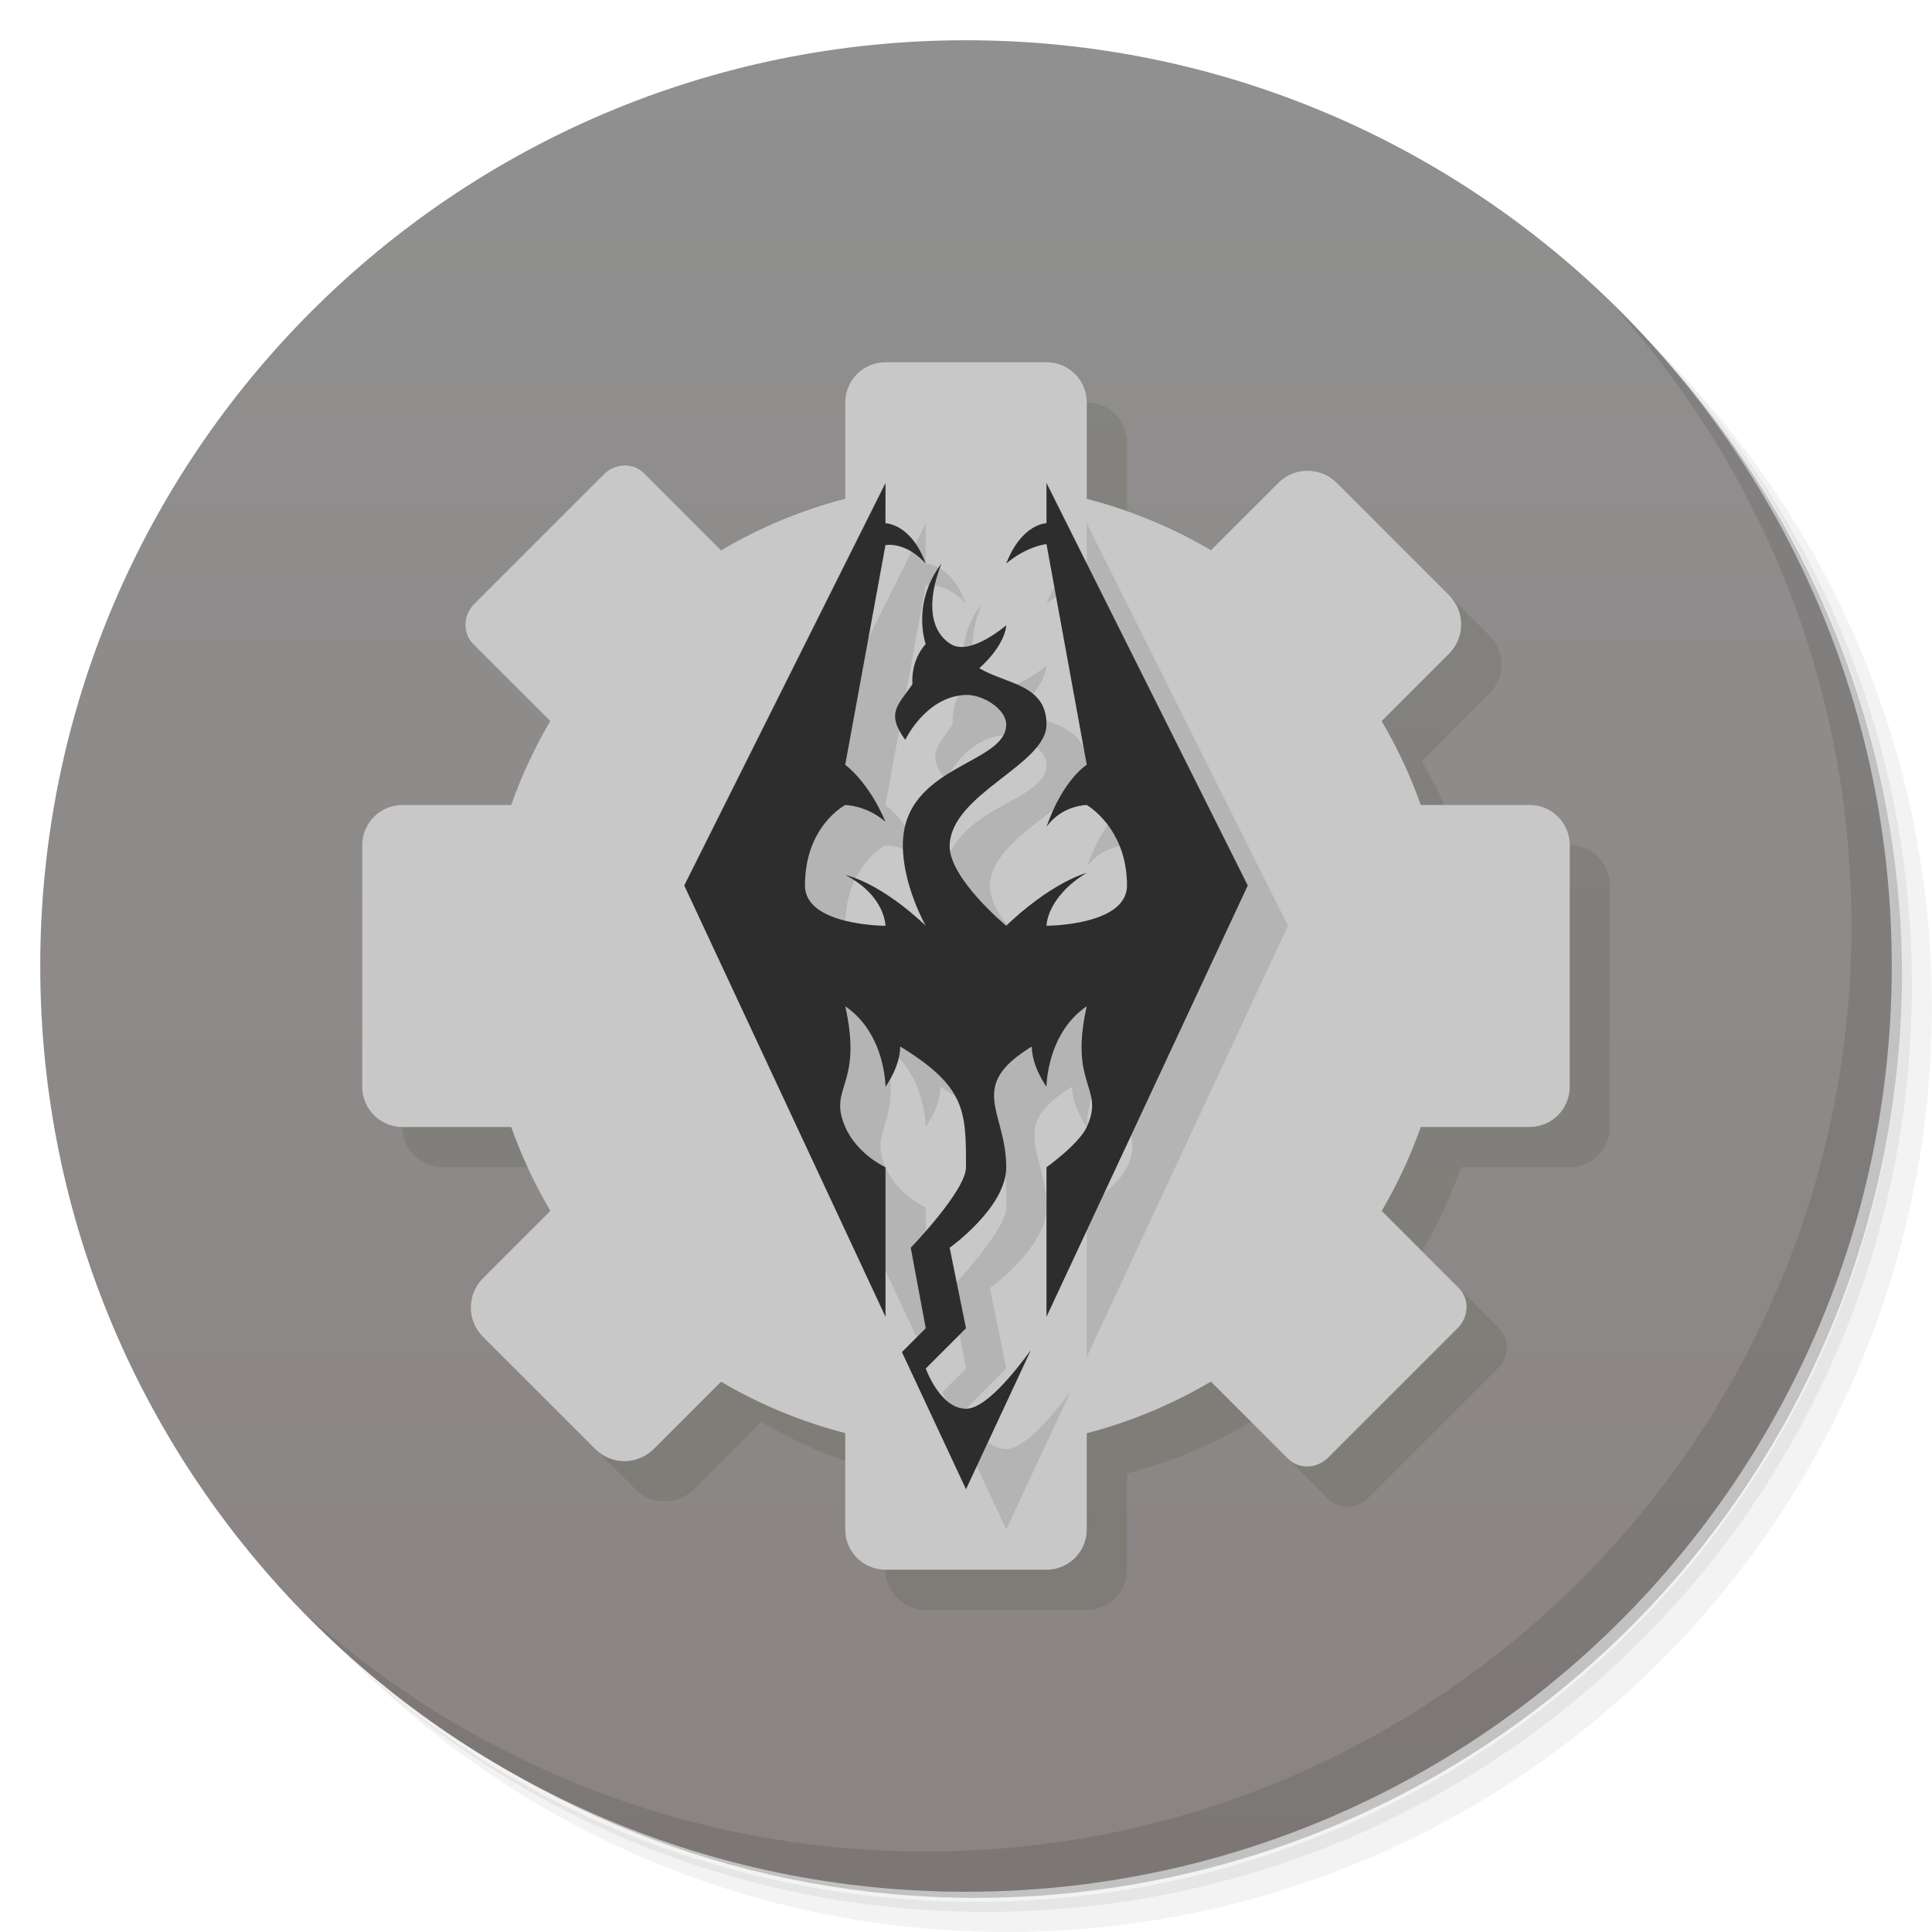
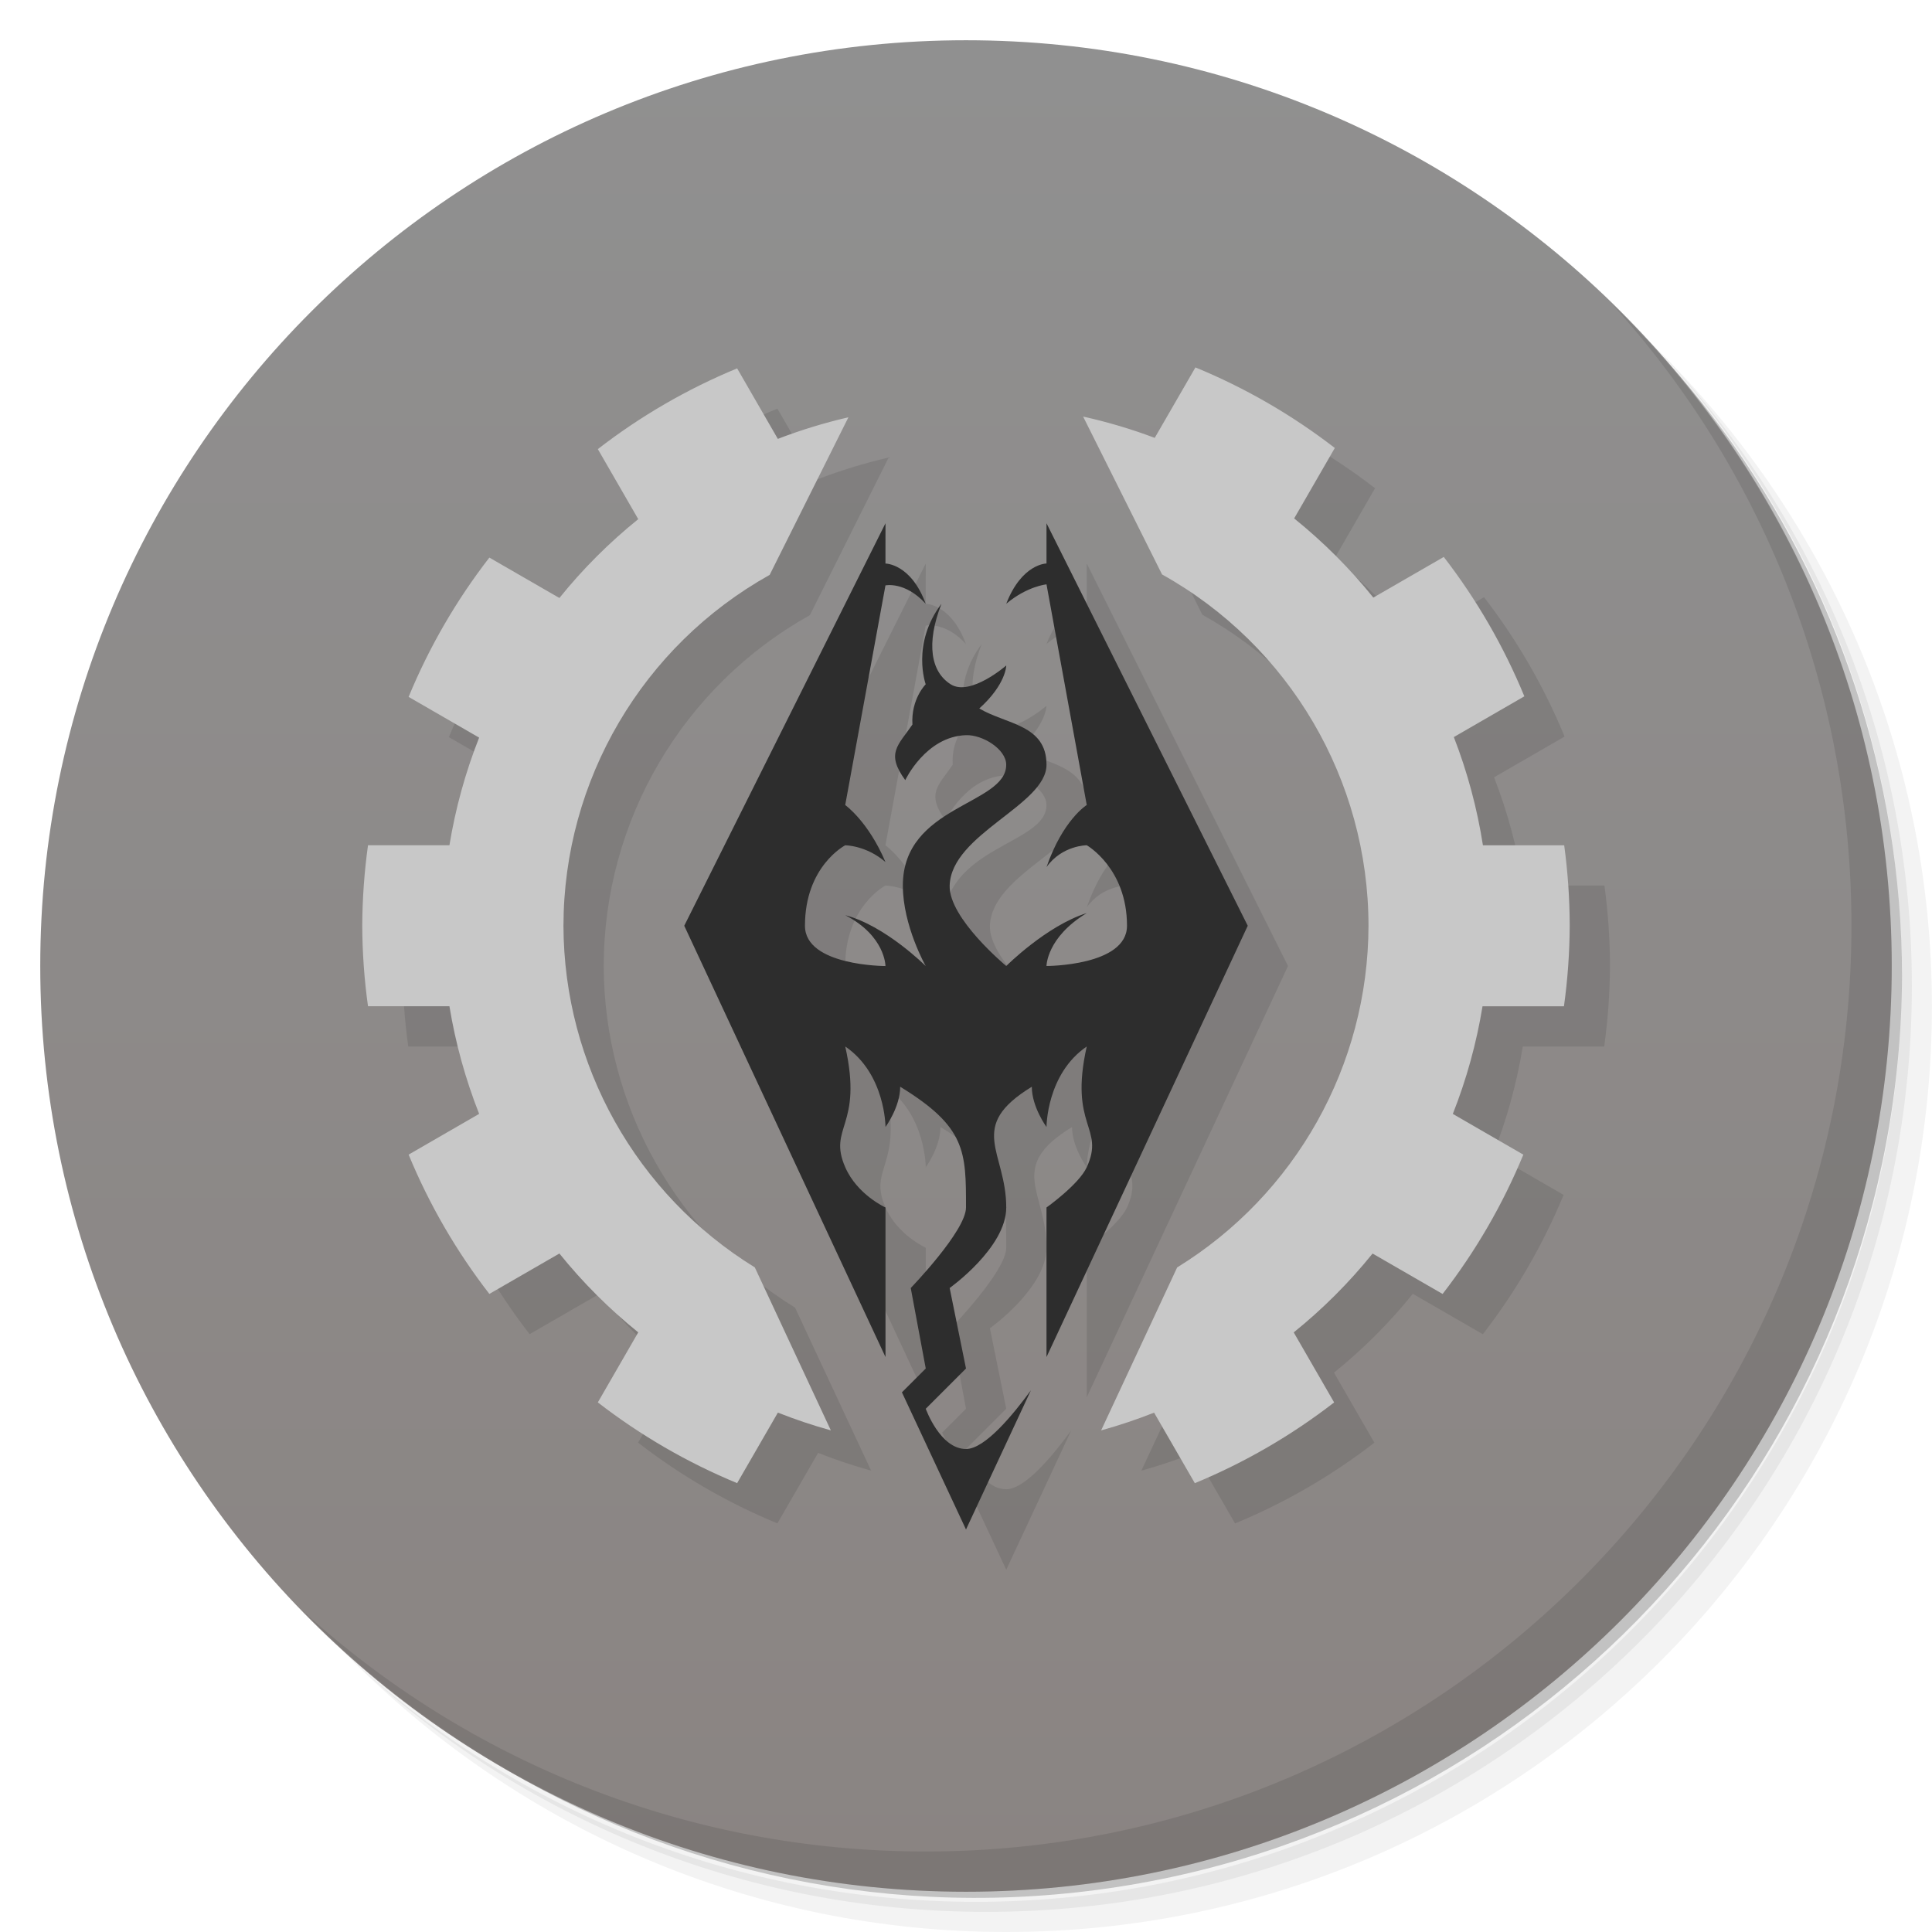
<svg xmlns="http://www.w3.org/2000/svg" version="1.1" viewBox="0 0 48 48">
  <defs>
    <linearGradient id="linearGradient3764" x1="1" x2="47" gradientTransform="matrix(0 -1 1 0 -1.5e-6 48)" gradientUnits="userSpaceOnUse">
      <stop style="stop-color:#8a8482" offset="0" />
      <stop style="stop-color:#909090" offset="1" />
    </linearGradient>
  </defs>
  <path d="m36.31 5c5.859 4.062 9.688 10.831 9.688 18.5 0 12.426-10.07 22.5-22.5 22.5-7.669 0-14.438-3.828-18.5-9.688 1.037 1.822 2.306 3.499 3.781 4.969 4.085 3.712 9.514 5.969 15.469 5.969 12.703 0 23-10.298 23-23 0-5.954-2.256-11.384-5.969-15.469-1.469-1.475-3.147-2.744-4.969-3.781zm4.969 3.781c3.854 4.113 6.219 9.637 6.219 15.719 0 12.703-10.297 23-23 23-6.081 0-11.606-2.364-15.719-6.219 4.16 4.144 9.883 6.719 16.219 6.719 12.703 0 23-10.298 23-23 0-6.335-2.575-12.06-6.719-16.219z" style="opacity:.05" />
  <path d="m41.28 8.781c3.712 4.085 5.969 9.514 5.969 15.469 0 12.703-10.297 23-23 23-5.954 0-11.384-2.256-15.469-5.969 4.113 3.854 9.637 6.219 15.719 6.219 12.703 0 23-10.298 23-23 0-6.081-2.364-11.606-6.219-15.719z" style="opacity:.1" />
  <path d="m31.25 2.375c8.615 3.154 14.75 11.417 14.75 21.13 0 12.426-10.07 22.5-22.5 22.5-9.708 0-17.971-6.135-21.12-14.75a23 23 0 0 0 44.875-7 23 23 0 0 0-16-21.875z" style="opacity:.2" />
  <path d="m24 1c12.703 0 23 10.297 23 23s-10.297 23-23 23-23-10.297-23-23 10.297-23 23-23z" style="fill:url(#linearGradient3764)" />
  <path d="m40.03 7.531c3.712 4.084 5.969 9.514 5.969 15.469 0 12.703-10.297 23-23 23-5.954 0-11.384-2.256-15.469-5.969 4.178 4.291 10.01 6.969 16.469 6.969 12.703 0 23-10.298 23-23 0-6.462-2.677-12.291-6.969-16.469z" style="opacity:.1" />
-   <path d="m23 10c-0.554 0-1 0.446-1 1v2.391a12 12 0 0 0-3.084 1.283l-1.916-1.916c-0.269-0.269-0.715-0.256-1 0.029l-3.213 3.213c-0.285 0.285-0.298 0.731-0.029 1l1.914 1.914a12 12 0 0 0-0.971 2.086h-2.701c-0.554 0-1 0.446-1 1v6c0 0.554 0.446 1 1 1h2.701a12 12 0 0 0 0.973 2.084l-1.674 1.674c-0.403 0.403-0.403 1.052 0 1.455l2.787 2.787c0.403 0.403 1.052 0.403 1.455 0l1.672-1.672a12 12 0 0 0 3.086 1.277v2.394c0 0.554 0.446 1 1 1h4c0.554 0 1-0.446 1-1v-2.391a12 12 0 0 0 3.084-1.283l1.916 1.916c0.269 0.269 0.715 0.256 1-0.029l3.213-3.213c0.285-0.285 0.298-0.731 0.029-1l-1.914-1.914a12 12 0 0 0 0.971-2.086h2.701c0.554 0 1-0.446 1-1v-6c0-0.554-0.446-1-1-1h-2.701a12 12 0 0 0-0.973-2.084l1.674-1.674c0.403-0.403 0.403-1.052 0-1.455l-2.787-2.787c-0.403-0.403-1.052-0.403-1.455 0l-1.672 1.672a12 12 0 0 0-3.086-1.277v-2.394c0-0.554-0.446-1-1-1z" style="fill:#171c00;opacity:.1" />
-   <path d="m22 9c-0.554 0-1 0.446-1 1v2.391a12 12 0 0 0-3.084 1.283l-1.916-1.916c-0.269-0.269-0.715-0.256-1 0.029l-3.213 3.213c-0.285 0.285-0.298 0.731-0.029 1l1.914 1.914a12 12 0 0 0-0.971 2.086h-2.701c-0.554 0-1 0.446-1 1v6c0 0.554 0.446 1 1 1h2.701a12 12 0 0 0 0.973 2.084l-1.674 1.674c-0.403 0.403-0.403 1.052 0 1.455l2.787 2.787c0.403 0.403 1.052 0.403 1.455 0l1.672-1.672a12 12 0 0 0 3.086 1.277v2.394c0 0.554 0.446 1 1 1h4c0.554 0 1-0.446 1-1v-2.391a12 12 0 0 0 3.084-1.283l1.916 1.916c0.269 0.269 0.715 0.256 1-0.029l3.213-3.213c0.285-0.285 0.298-0.731 0.029-1l-1.914-1.914a12 12 0 0 0 0.971-2.086h2.701c0.554 0 1-0.446 1-1v-6c0-0.554-0.446-1-1-1h-2.701a12 12 0 0 0-0.973-2.084l1.674-1.674c0.403-0.403 0.403-1.052 0-1.455l-2.787-2.787c-0.403-0.403-1.052-0.403-1.455 0l-1.672 1.672a12 12 0 0 0-3.086-1.277v-2.394c0-0.554-0.446-1-1-1z" style="fill:#c8c8c8" />
-   <path d="m23 13-5 10 5 10.715v-3.715s-0.702-0.317-1-1c-0.441-1.008 0.449-1 0-3 1 0.682 1 2 1 2s0.365-0.498 0.365-1c1.636 1 1.635 1.608 1.635 3 0 0.58-1.373 2-1.373 2l0.373 2-0.592 0.592 1.592 3.408 1.613-3.459c-0.434 0.593-1.137 1.459-1.613 1.459-0.644 0-1-1-1-1l1-1-0.406-2s1.406-1 1.406-2c0-1.392-1.001-2 0.635-3 0 0.502 0.365 1 0.365 1s0-1.318 1-2c-0.449 2 0.459 2 0 3-0.197 0.428-1 1-1 1v3.715l5-10.715-5-10v1s-0.612 0-1 1c0.519-0.436 1-0.482 1-0.482l1 5.482s-0.592 0.365-1 1.543c0.385-0.542 1-0.543 1-0.543s1 0.568 1 2c0 1-2 1-2 1s0-0.709 1-1.315c-1 0.314-2 1.315-2 1.315s-1.432-1.185-1.406-2c0.04-1.281 2.406-2 2.406-3s-1-1-1.67-1.398c0.669-0.602 0.67-1.068 0.67-1.068s-0.892 0.777-1.381 0.467-0.618-1-0.229-2c-0.755 1-0.391 2-0.391 2s-0.368 0.364-0.33 1c-0.353 0.517-0.669 0.711-0.178 1.381-1e-6 0 0.508-1.084 1.508-1.117 0.414-0.014 1 0.349 1 0.736 0 1-2.568 1-2.568 3 0 1 0.568 2 0.568 2s-1-1.001-2-1.264c1 0.517 1 1.264 1 1.264s-2 0-2-1c0-1.483 1-2 1-2s0.52 7.62e-4 1 0.416c-0.427-1.01-1-1.416-1-1.416l1-5.457s0.486-0.106 1 0.457c-0.367-1-1-1-1-1z" style="opacity:.1" />
-   <path d="m22 12-5 10 5 10.715v-3.715s-0.702-0.317-1-1c-0.441-1.008 0.449-1 0-3 1 0.682 1 2 1 2s0.365-0.498 0.365-1c1.636 1 1.635 1.608 1.635 3 0 0.58-1.373 2-1.373 2l0.373 2-0.592 0.592 1.592 3.408 1.613-3.459c-0.434 0.593-1.137 1.459-1.613 1.459-0.644 0-1-1-1-1l1-1-0.406-2s1.406-1 1.406-2c0-1.392-1.001-2 0.635-3 0 0.502 0.365 1 0.365 1s0-1.318 1-2c-0.449 2 0.459 2 0 3-0.197 0.428-1 1-1 1v3.715l5-10.715-5-10v1s-0.612 0-1 1c0.519-0.436 1-0.482 1-0.482l1 5.482s-0.592 0.365-1 1.543c0.385-0.542 1-0.543 1-0.543s1 0.568 1 2c0 1-2 1-2 1s0-0.709 1-1.315c-1 0.314-2 1.315-2 1.315s-1.432-1.185-1.406-2c0.04-1.281 2.406-2 2.406-3s-1-1-1.67-1.398c0.669-0.602 0.67-1.068 0.67-1.068s-0.892 0.777-1.381 0.467-0.618-1-0.229-2c-0.755 1-0.391 2-0.391 2s-0.368 0.364-0.33 1c-0.353 0.517-0.669 0.711-0.178 1.381-1e-6 0 0.508-1.084 1.508-1.117 0.414-0.014 1 0.349 1 0.736 0 1-2.568 1-2.568 3 0 1 0.568 2 0.568 2s-1-1.001-2-1.264c1 0.517 1 1.264 1 1.264s-2 0-2-1c0-1.483 1-2 1-2s0.52 7.62e-4 1 0.416c-0.427-1.01-1-1.416-1-1.416l1-5.457s0.486-0.106 1 0.457c-0.367-1-1-1-1-1z" style="fill:#2d2d2d" />
+   <path d="m30.701 10.127-1.012 1.752c-0.58-0.219-1.174-0.395-1.779-0.529l1.961 3.922c3.165 1.765 5.127 5.105 5.129 8.729-0.009 3.462-1.807 6.672-4.754 8.488l-1.889 4.049c0.446-0.124 0.886-0.271 1.316-0.441l1.012 1.752c1.238-0.511 2.402-1.186 3.461-2.006l-1.004-1.74c0.721-0.581 1.378-1.238 1.959-1.959l1.74 1.004c0.82-1.059 1.495-2.223 2.006-3.461l-1.752-1.012c0.341-0.862 0.588-1.759 0.738-2.674h2.023c0.092-0.663 0.14-1.331 0.143-2-9.24e-4 -0.669-0.047-1.337-0.137-2h-2.019c-0.144-0.92-0.386-1.821-0.723-2.689l1.752-1.012c-0.51-1.238-1.183-2.403-2.002-3.463l-1.75 1.01c-0.583-0.724-1.243-1.383-1.967-1.967l1.01-1.75c-1.06-0.819-2.224-1.492-3.463-2.002zm-11.387 0.025c-1.238 0.511-2.402 1.186-3.461 2.006l1.004 1.74c-0.721 0.581-1.378 1.238-1.959 1.959l-1.74-1.004c-0.82 1.059-1.495 2.223-2.006 3.461l1.752 1.012c-0.341 0.862-0.588 1.759-0.738 2.674h-2.023c-0.092 0.663-0.14 1.331-0.143 2 0.003 0.669 0.051 1.337 0.143 2h2.023c0.15 0.915 0.398 1.811 0.738 2.674l-1.752 1.012c0.511 1.238 1.186 2.402 2.006 3.461l1.74-1.004c0.581 0.721 1.238 1.378 1.959 1.959l-1.004 1.74c1.059 0.82 2.223 1.495 3.461 2.006l1.012-1.752c0.431 0.17 0.87 0.318 1.316 0.441l-1.889-4.049c-2.947-1.816-4.745-5.027-4.754-8.488 0.005-3.619 1.964-6.952 5.123-8.717l1.957-3.916c-0.597 0.138-1.183 0.317-1.754 0.537zm3.686 3.848-5 10 5 10.715v-3.715s-0.702-0.317-1-1c-0.441-1.008 0.449-1 0-3 1 0.682 1 2 1 2s0.365-0.498 0.365-1c1.636 1 1.635 1.608 1.635 3 0 0.58-1.373 2-1.373 2l0.373 2-0.592 0.592 1.592 3.408 1.613-3.459c-0.434 0.593-1.137 1.459-1.613 1.459-0.644 0-1-1-1-1l1-1-0.406-2s1.406-1 1.406-2c0-1.392-1.001-2 0.635-3 0 0.502 0.365 1 0.365 1s0-1.318 1-2c-0.449 2 0.459 2 0 3-0.197 0.428-1 1-1 1v3.715l5-10.715-5-10v1s-0.612 0-1 1c0.519-0.436 1-0.482 1-0.482l1 5.482s-0.592 0.365-1 1.543c0.385-0.542 1-0.543 1-0.543s1 0.568 1 2c0 1-2 1-2 1s0-0.709 1-1.315c-1 0.314-2 1.315-2 1.315s-1.432-1.185-1.406-2c0.04-1.281 2.406-2 2.406-3s-1-1-1.67-1.398c0.669-0.602 0.67-1.068 0.67-1.068s-0.892 0.777-1.381 0.467-0.618-1-0.229-2c-0.755 1-0.391 2-0.391 2s-0.368 0.364-0.33 1c-0.353 0.517-0.669 0.711-0.178 1.381-2e-6 0 0.508-1.084 1.508-1.117 0.414-0.014 1 0.349 1 0.736 0 1-2.568 1-2.568 3 0 1 0.568 2 0.568 2s-1-1.001-2-1.264c1 0.517 1 1.264 1 1.264s-2 0-2-1c0-1.483 1-2 1-2s0.52 7.58e-4 1 0.416c-0.427-1.01-1-1.416-1-1.416l1-5.457s0.486-0.106 1 0.457c-0.367-1-1-1-1-1z" style="opacity:.1" />
+   <path d="m22 13-5 10 5 10.715v-3.715s-0.702-0.317-1-1c-0.441-1.008 0.449-1 0-3 1 0.682 1 2 1 2s0.365-0.498 0.365-1c1.636 1 1.635 1.608 1.635 3 0 0.58-1.373 2-1.373 2l0.373 2-0.592 0.592 1.592 3.408 1.613-3.459c-0.434 0.593-1.137 1.459-1.613 1.459-0.644 0-1-1-1-1l1-1-0.406-2s1.406-1 1.406-2c0-1.392-1.001-2 0.635-3 0 0.502 0.365 1 0.365 1s0-1.318 1-2c-0.449 2 0.459 2 0 3-0.197 0.428-1 1-1 1v3.715l5-10.715-5-10v1s-0.612 0-1 1c0.519-0.436 1-0.482 1-0.482l1 5.482s-0.592 0.365-1 1.543c0.385-0.542 1-0.543 1-0.543s1 0.568 1 2c0 1-2 1-2 1s0-0.709 1-1.315c-1 0.314-2 1.315-2 1.315s-1.432-1.185-1.406-2c0.04-1.281 2.406-2 2.406-3s-1-1-1.67-1.398c0.669-0.602 0.67-1.068 0.67-1.068s-0.892 0.777-1.381 0.467-0.618-1-0.229-2c-0.755 1-0.391 2-0.391 2s-0.368 0.364-0.33 1c-0.353 0.517-0.669 0.711-0.178 1.381-1e-6 0 0.508-1.084 1.508-1.117 0.414-0.014 1 0.349 1 0.736 0 1-2.568 1-2.568 3 0 1 0.568 2 0.568 2s-1-1.001-2-1.264c1 0.517 1 1.264 1 1.264s-2 0-2-1c0-1.483 1-2 1-2s0.52 7.62e-4 1 0.416c-0.427-1.01-1-1.416-1-1.416l1-5.457s0.486-0.106 1 0.457c-0.367-1-1-1-1-1z" style="fill:#2d2d2d" />
+   <path d="m29.701 9.127-1.012 1.752c-0.58-0.219-1.174-0.395-1.779-0.529l1.961 3.922c3.165 1.765 5.127 5.105 5.129 8.729-0.009 3.462-1.807 6.672-4.754 8.488l-1.889 4.049c0.446-0.124 0.886-0.271 1.316-0.441l1.012 1.752c1.238-0.511 2.402-1.186 3.461-2.006l-1.004-1.74c0.721-0.581 1.378-1.238 1.959-1.959l1.74 1.004c0.82-1.059 1.495-2.223 2.006-3.461l-1.752-1.012c0.341-0.862 0.588-1.759 0.738-2.674h2.023c0.092-0.663 0.14-1.331 0.143-2-9.24e-4 -0.669-0.047-1.337-0.137-2h-2.019c-0.144-0.92-0.386-1.821-0.723-2.689l1.752-1.012c-0.51-1.238-1.183-2.403-2.002-3.463l-1.75 1.01c-0.583-0.724-1.243-1.383-1.967-1.967l1.01-1.75c-1.06-0.819-2.224-1.492-3.463-2.002zm-11.387 0.025c-1.238 0.511-2.402 1.186-3.461 2.006l1.004 1.74c-0.721 0.581-1.378 1.238-1.959 1.959l-1.74-1.004c-0.82 1.059-1.495 2.223-2.006 3.461l1.752 1.012c-0.341 0.862-0.588 1.759-0.738 2.674h-2.023c-0.092 0.663-0.14 1.331-0.143 2 0.003 0.669 0.05 1.337 0.143 2h2.023c0.15 0.915 0.398 1.811 0.738 2.674l-1.752 1.012c0.511 1.238 1.186 2.402 2.006 3.461l1.74-1.004c0.581 0.721 1.238 1.378 1.959 1.959l-1.004 1.74c1.059 0.82 2.223 1.495 3.461 2.006l1.012-1.752c0.431 0.17 0.87 0.318 1.316 0.441l-1.889-4.049c-2.947-1.816-4.745-5.027-4.754-8.488 0.005-3.619 1.964-6.952 5.123-8.717l1.957-3.916c-0.597 0.138-1.183 0.317-1.754 0.537z" style="fill:#c8c8c8" />
</svg>
